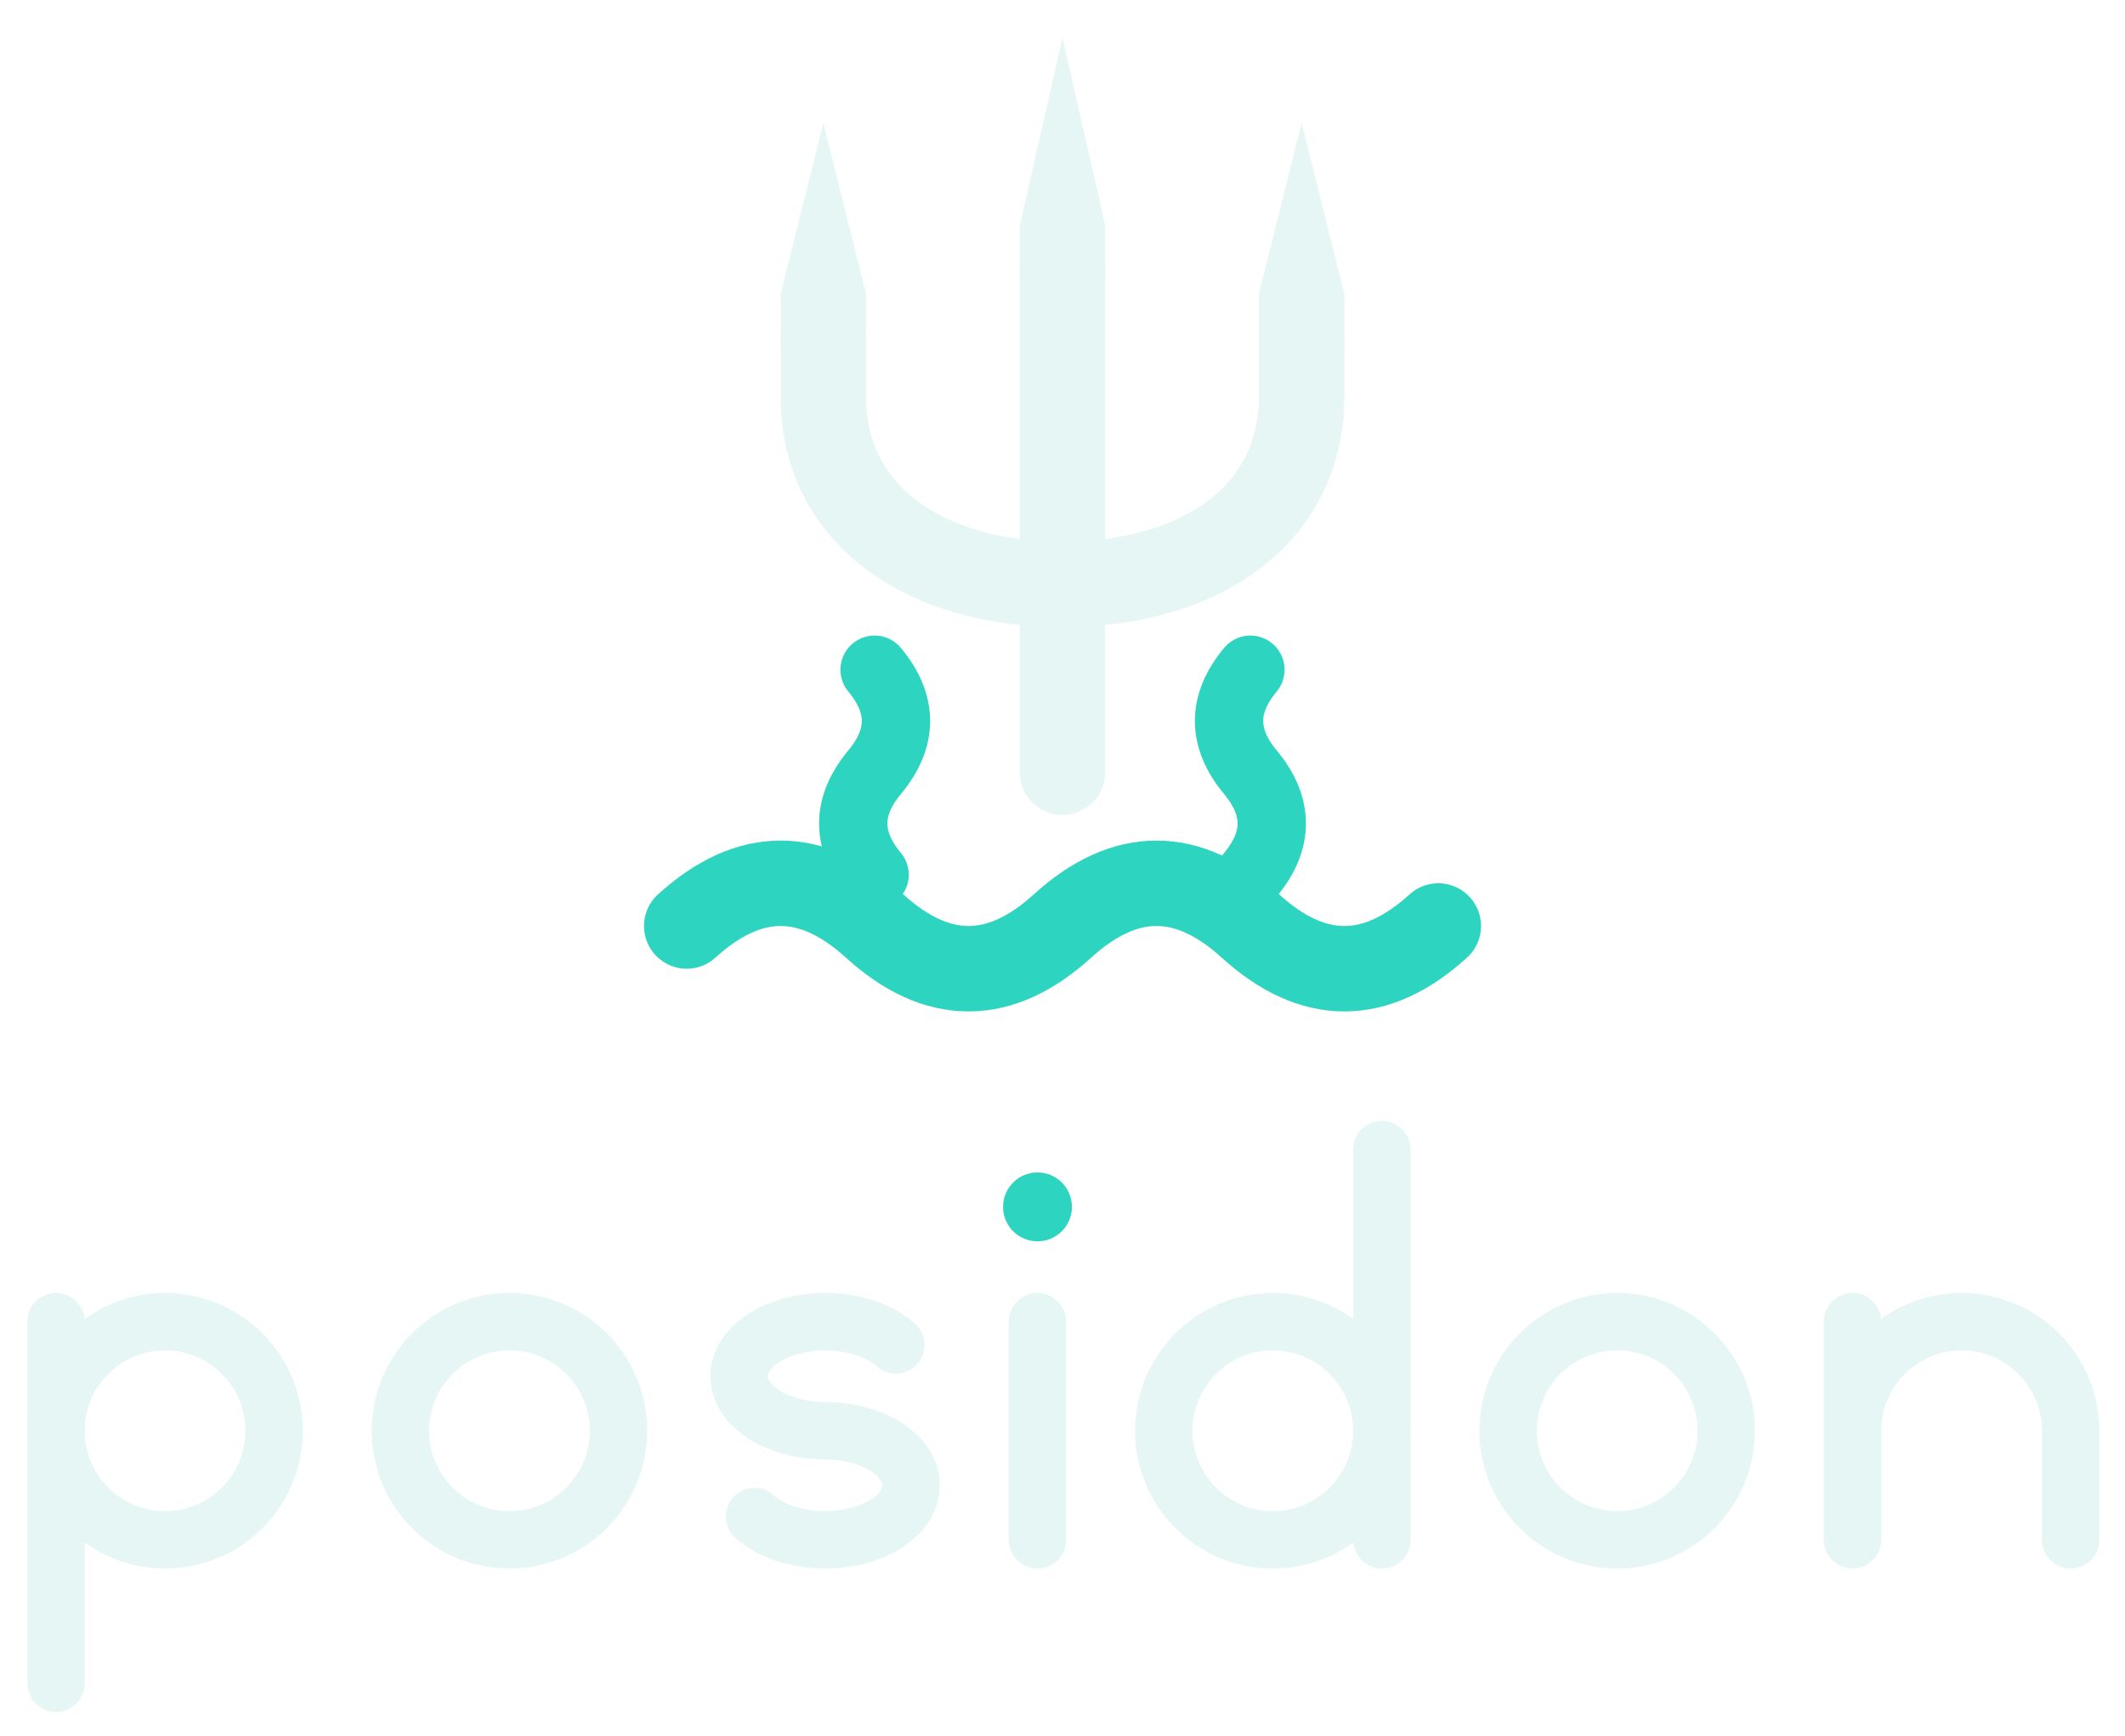
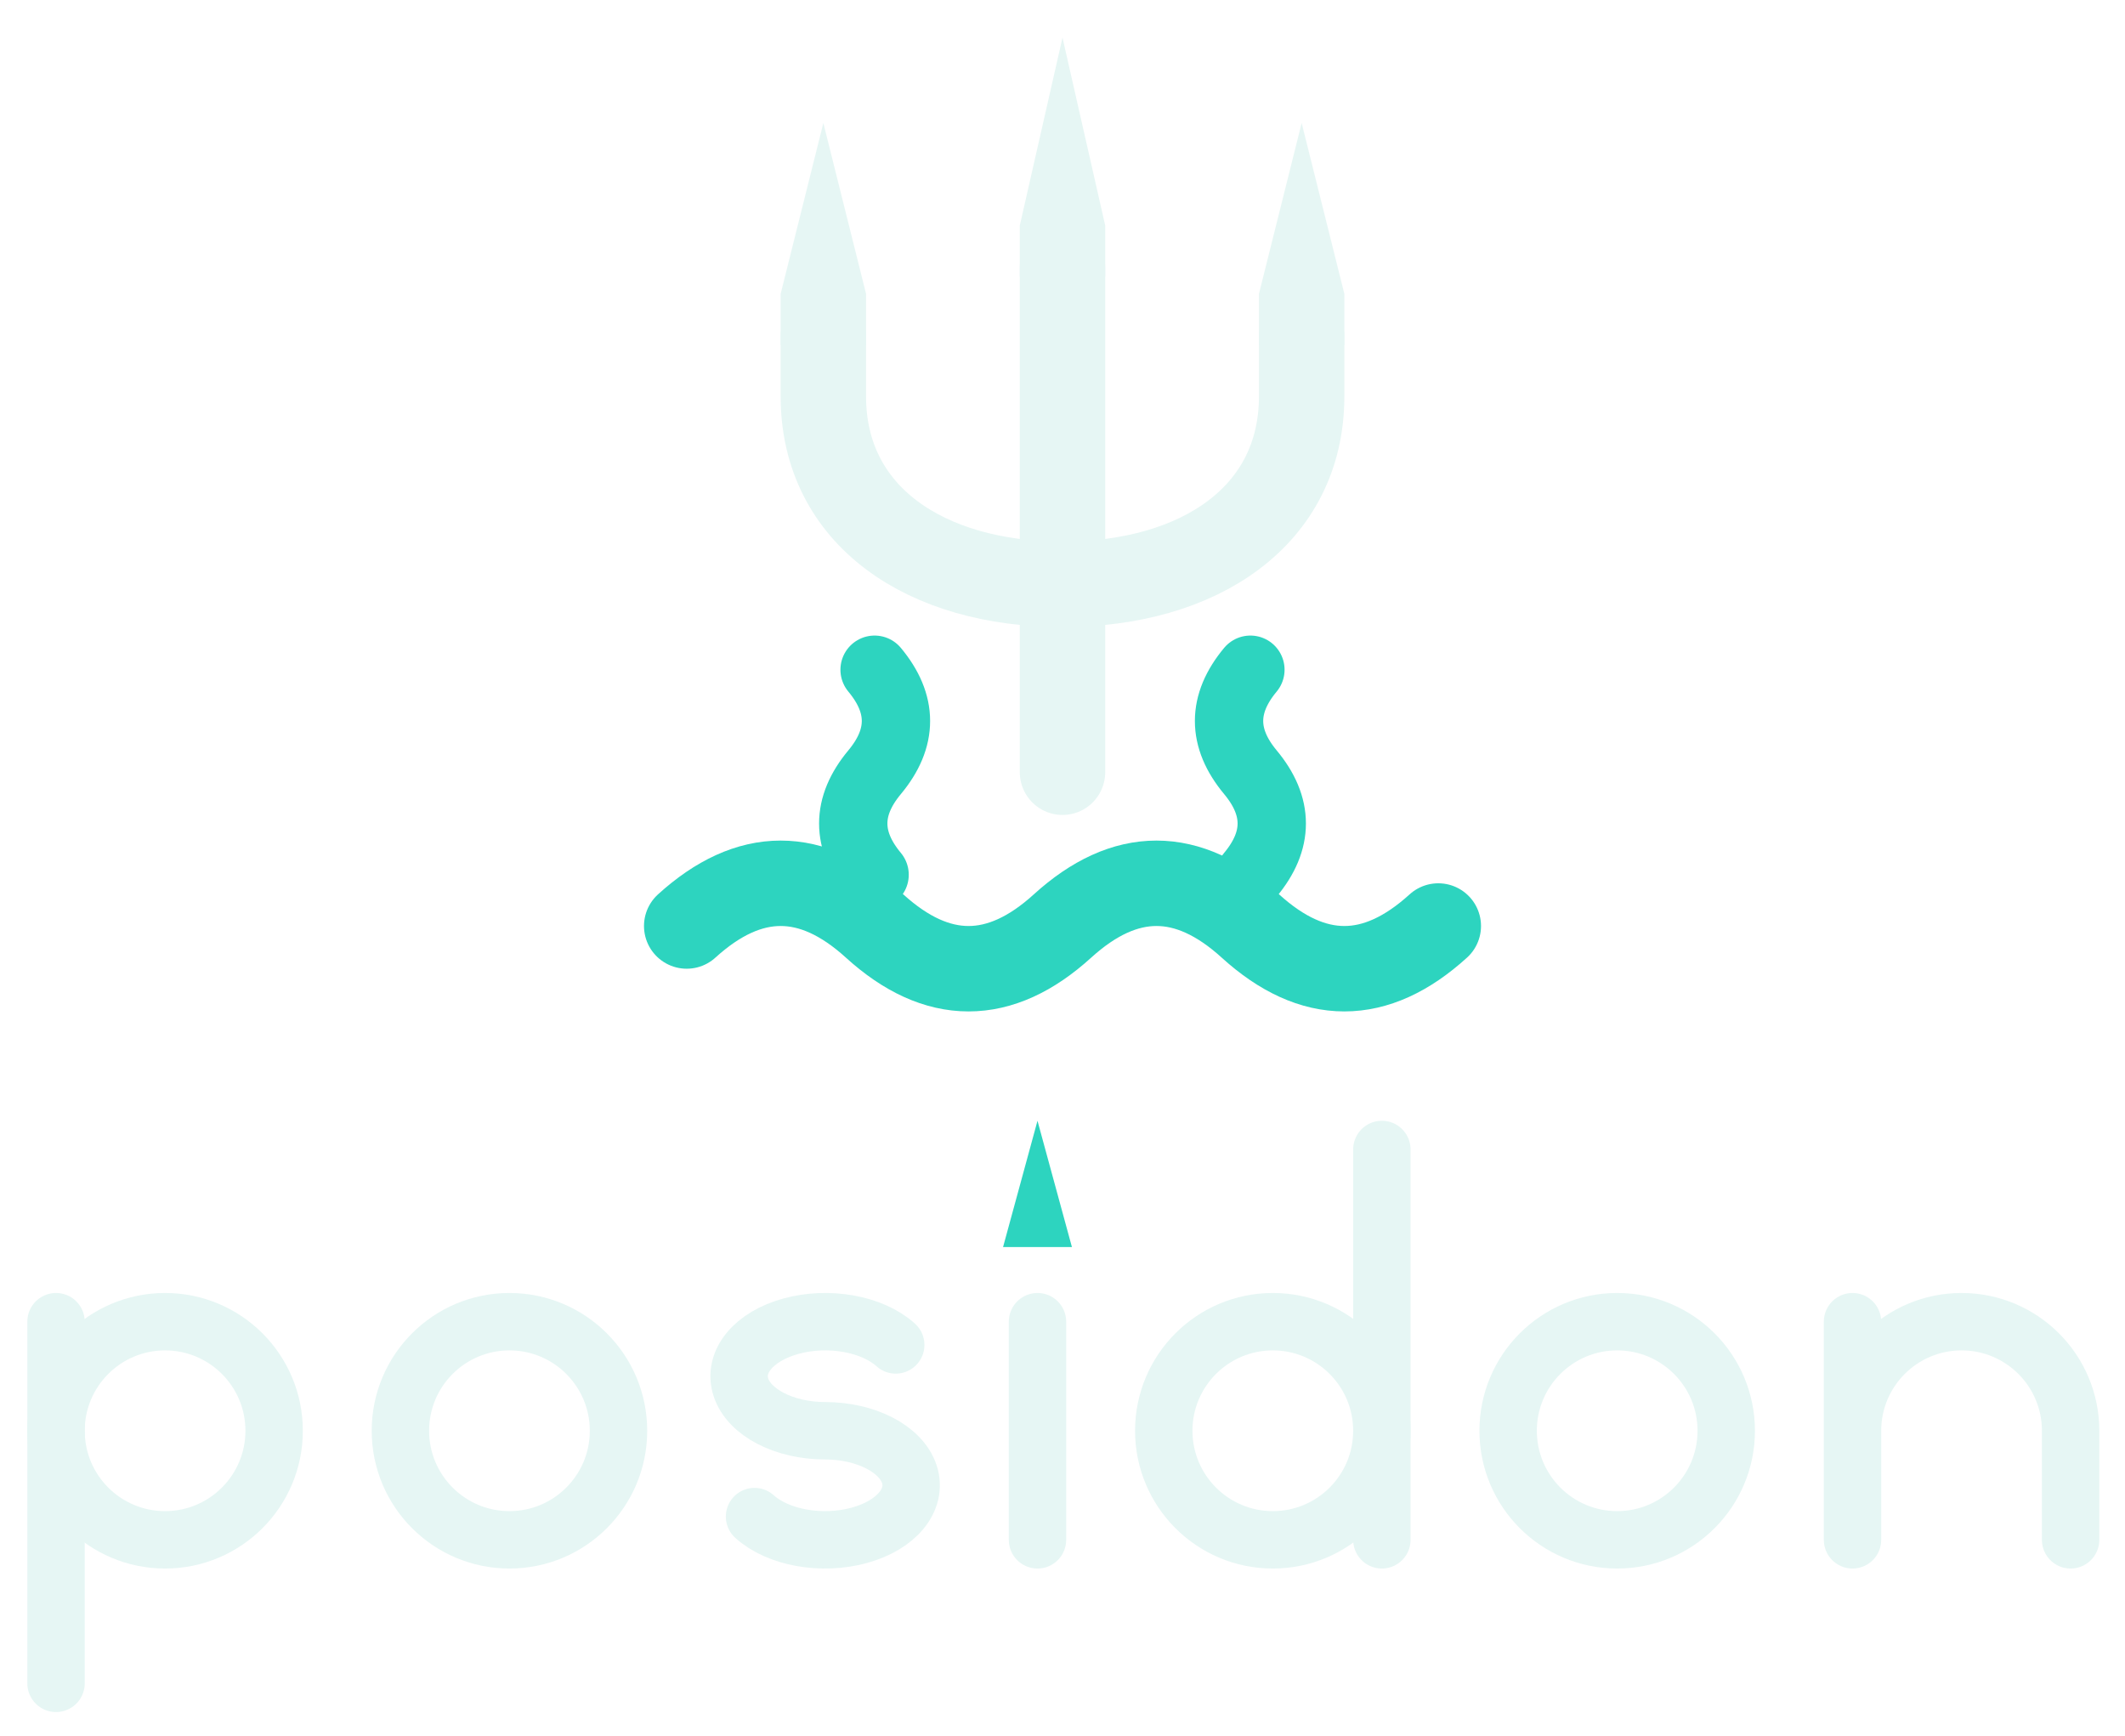
<svg xmlns="http://www.w3.org/2000/svg" viewBox="-4 2 311 254" role="img">
  <g transform="translate(71.5 0) scale(1.25)">
    <g fill="none" stroke-linecap="round" stroke-width="10">
      <path stroke="#E6F6F4" d="M36 41v7c0 14 12 22 28 22s28-8 28-22v-7M64 33v59" />
      <path stroke="#2DD4BF" d="M20 110q11-10 22 0t22 0 22 0 22 0" />
      <path stroke="#2DD4BF" stroke-width="8" d="M42 104q-5-6 0-12t0-12M86 104q5-6 0-12t0-12" />
    </g>
    <path fill="#E6F6F4" d="M36 16l5 20v6H31v-6zM64 6l5 22v6H59v-6zM92 16l5 20v6H87v-6z" />
  </g>
  <g transform="translate(0 166) scale(0.84)">
    <g fill="none" stroke="#E6F6F4" stroke-linecap="round" stroke-linejoin="round" stroke-width="10">
      <path d="M5 35v63" />
      <circle cx="24" cy="54" r="19" />
      <circle cx="84" cy="54" r="19" />
      <path d="M151.3 39.05A15 9.5 0 1 0 139 54a15 9.5 0 1 1-12.3 14.95" />
      <path d="M176 35v38" />
      <circle cx="217" cy="54" r="19" />
      <path d="M236 5v68" />
      <circle cx="277" cy="54" r="19" />
      <path d="M318 35v38m0-19a19 19 0 0 1 38 0v19" />
    </g>
-     <circle cx="176" cy="15" r="6" fill="#2DD4BF" />
+     <path fill="#2DD4BF" d="M176 0l6 22h-12z" />
  </g>
</svg>
